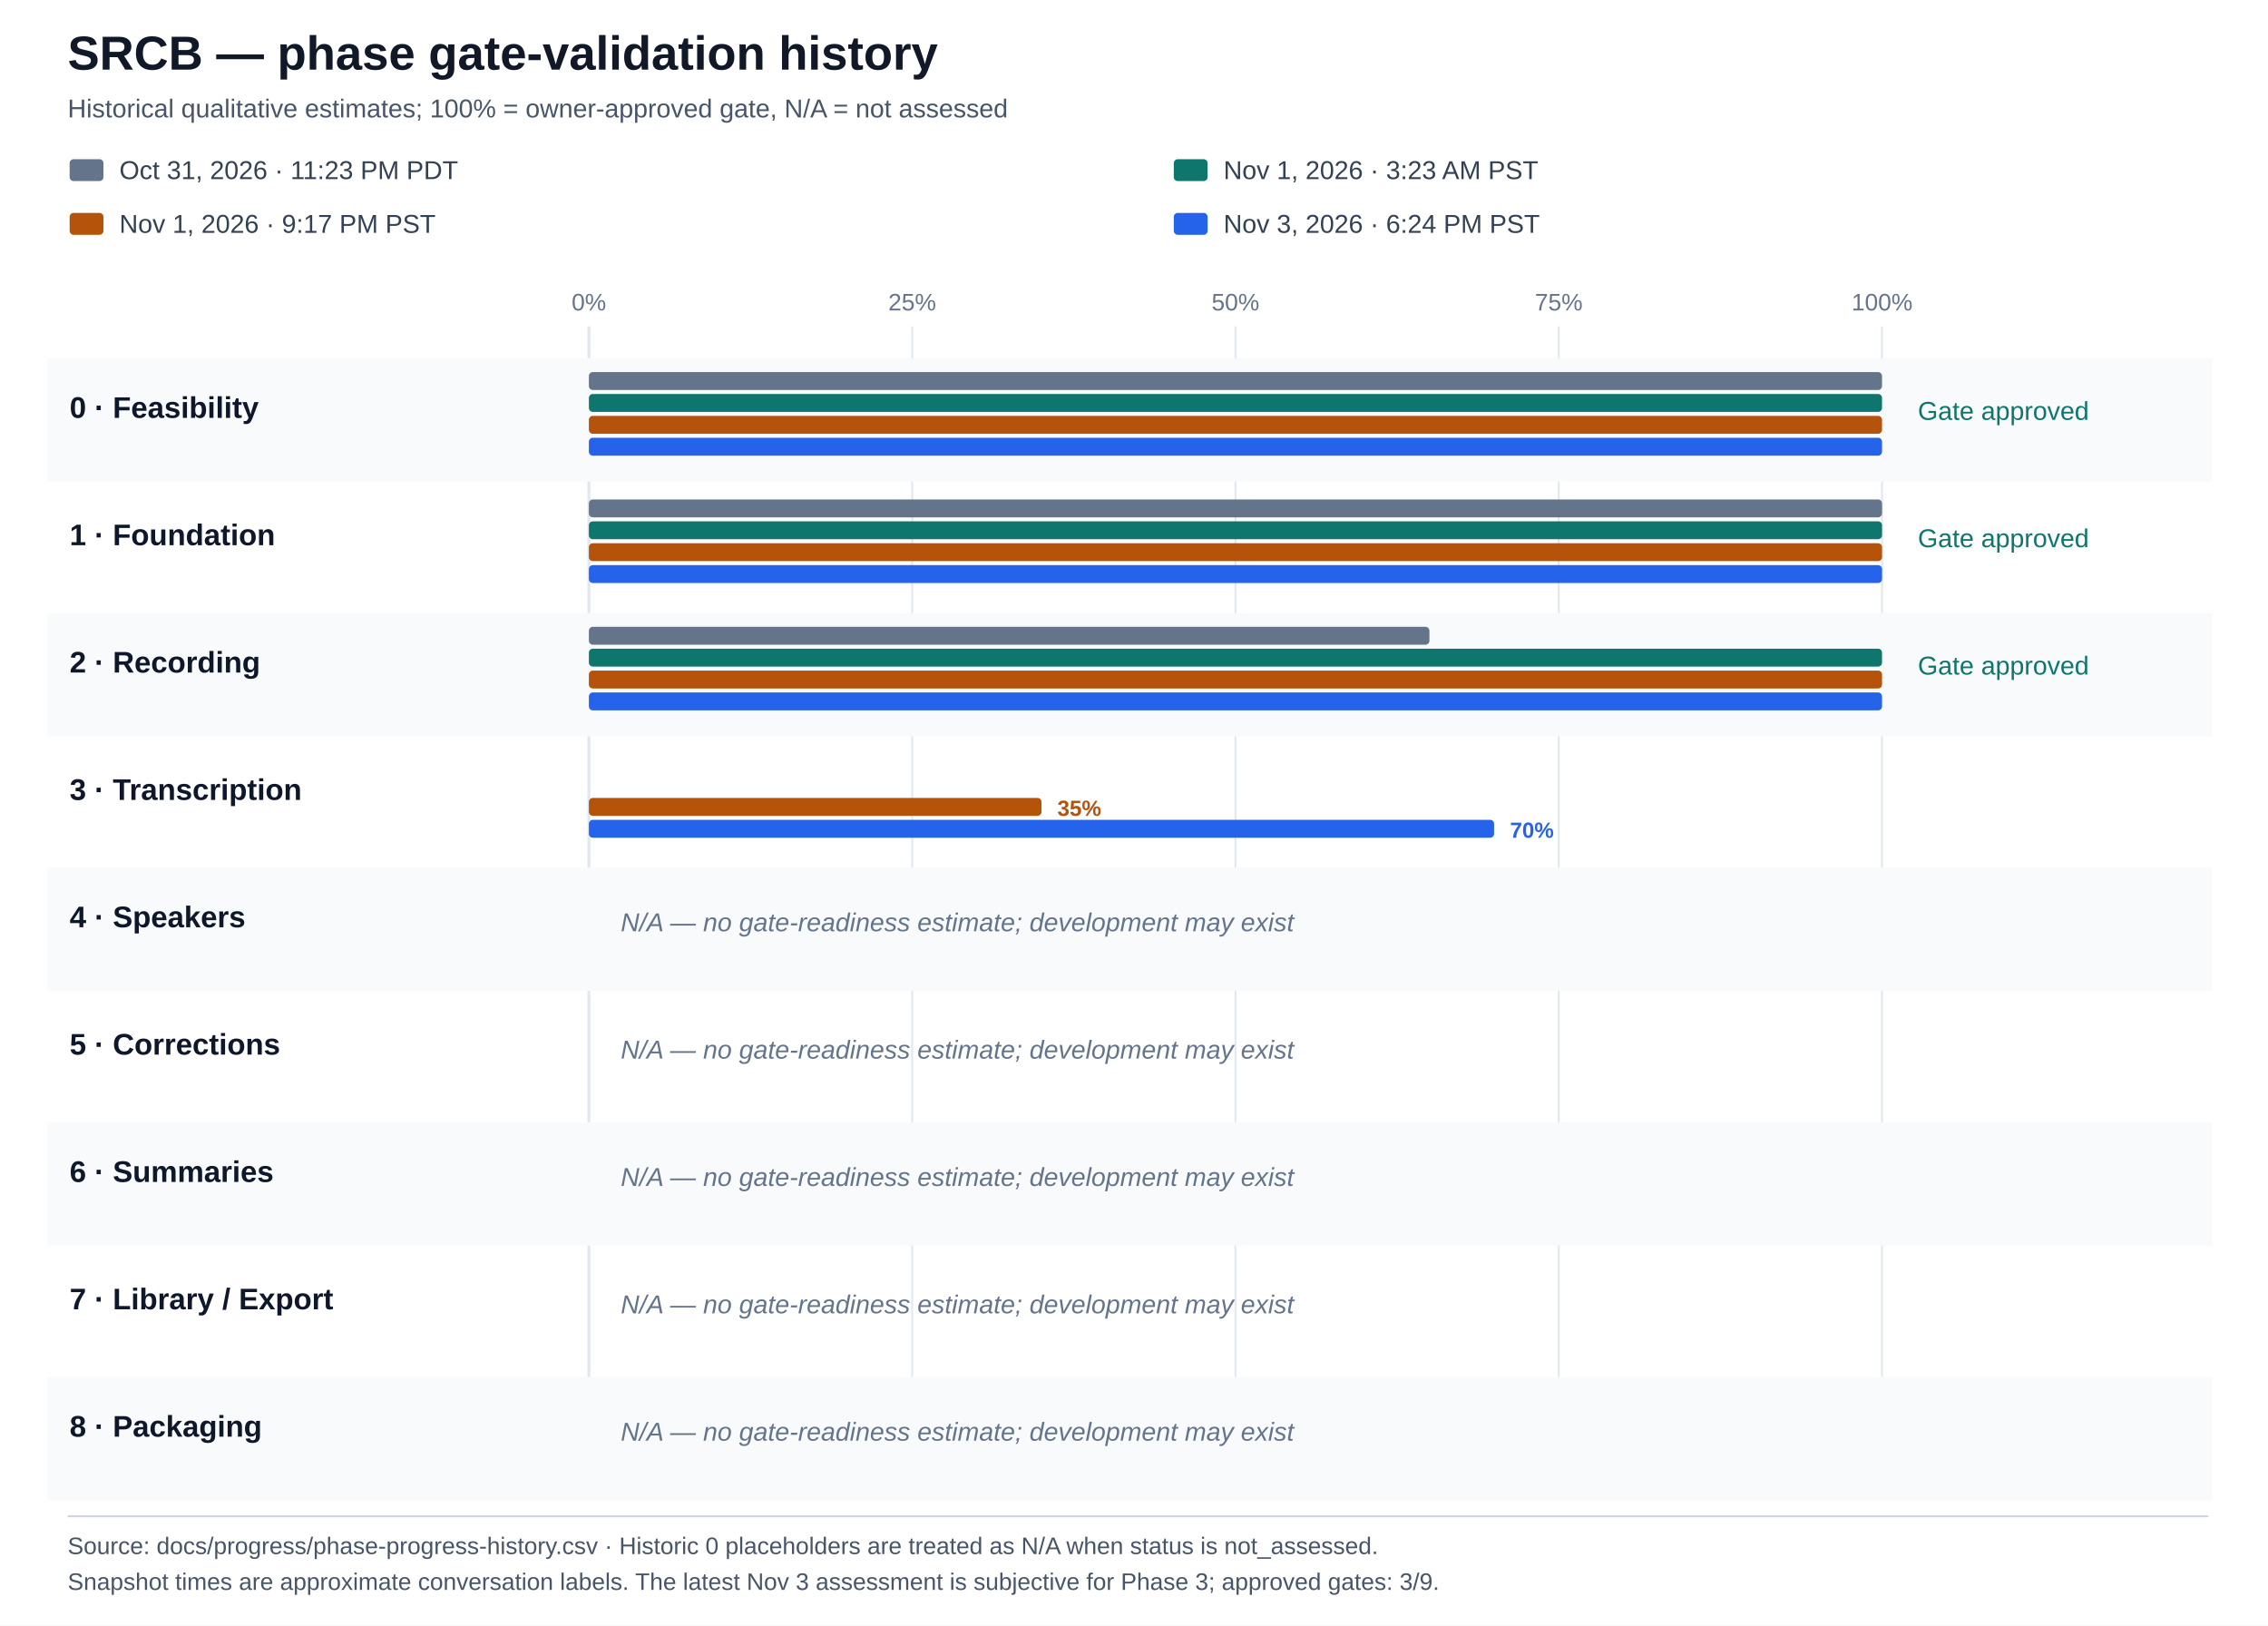
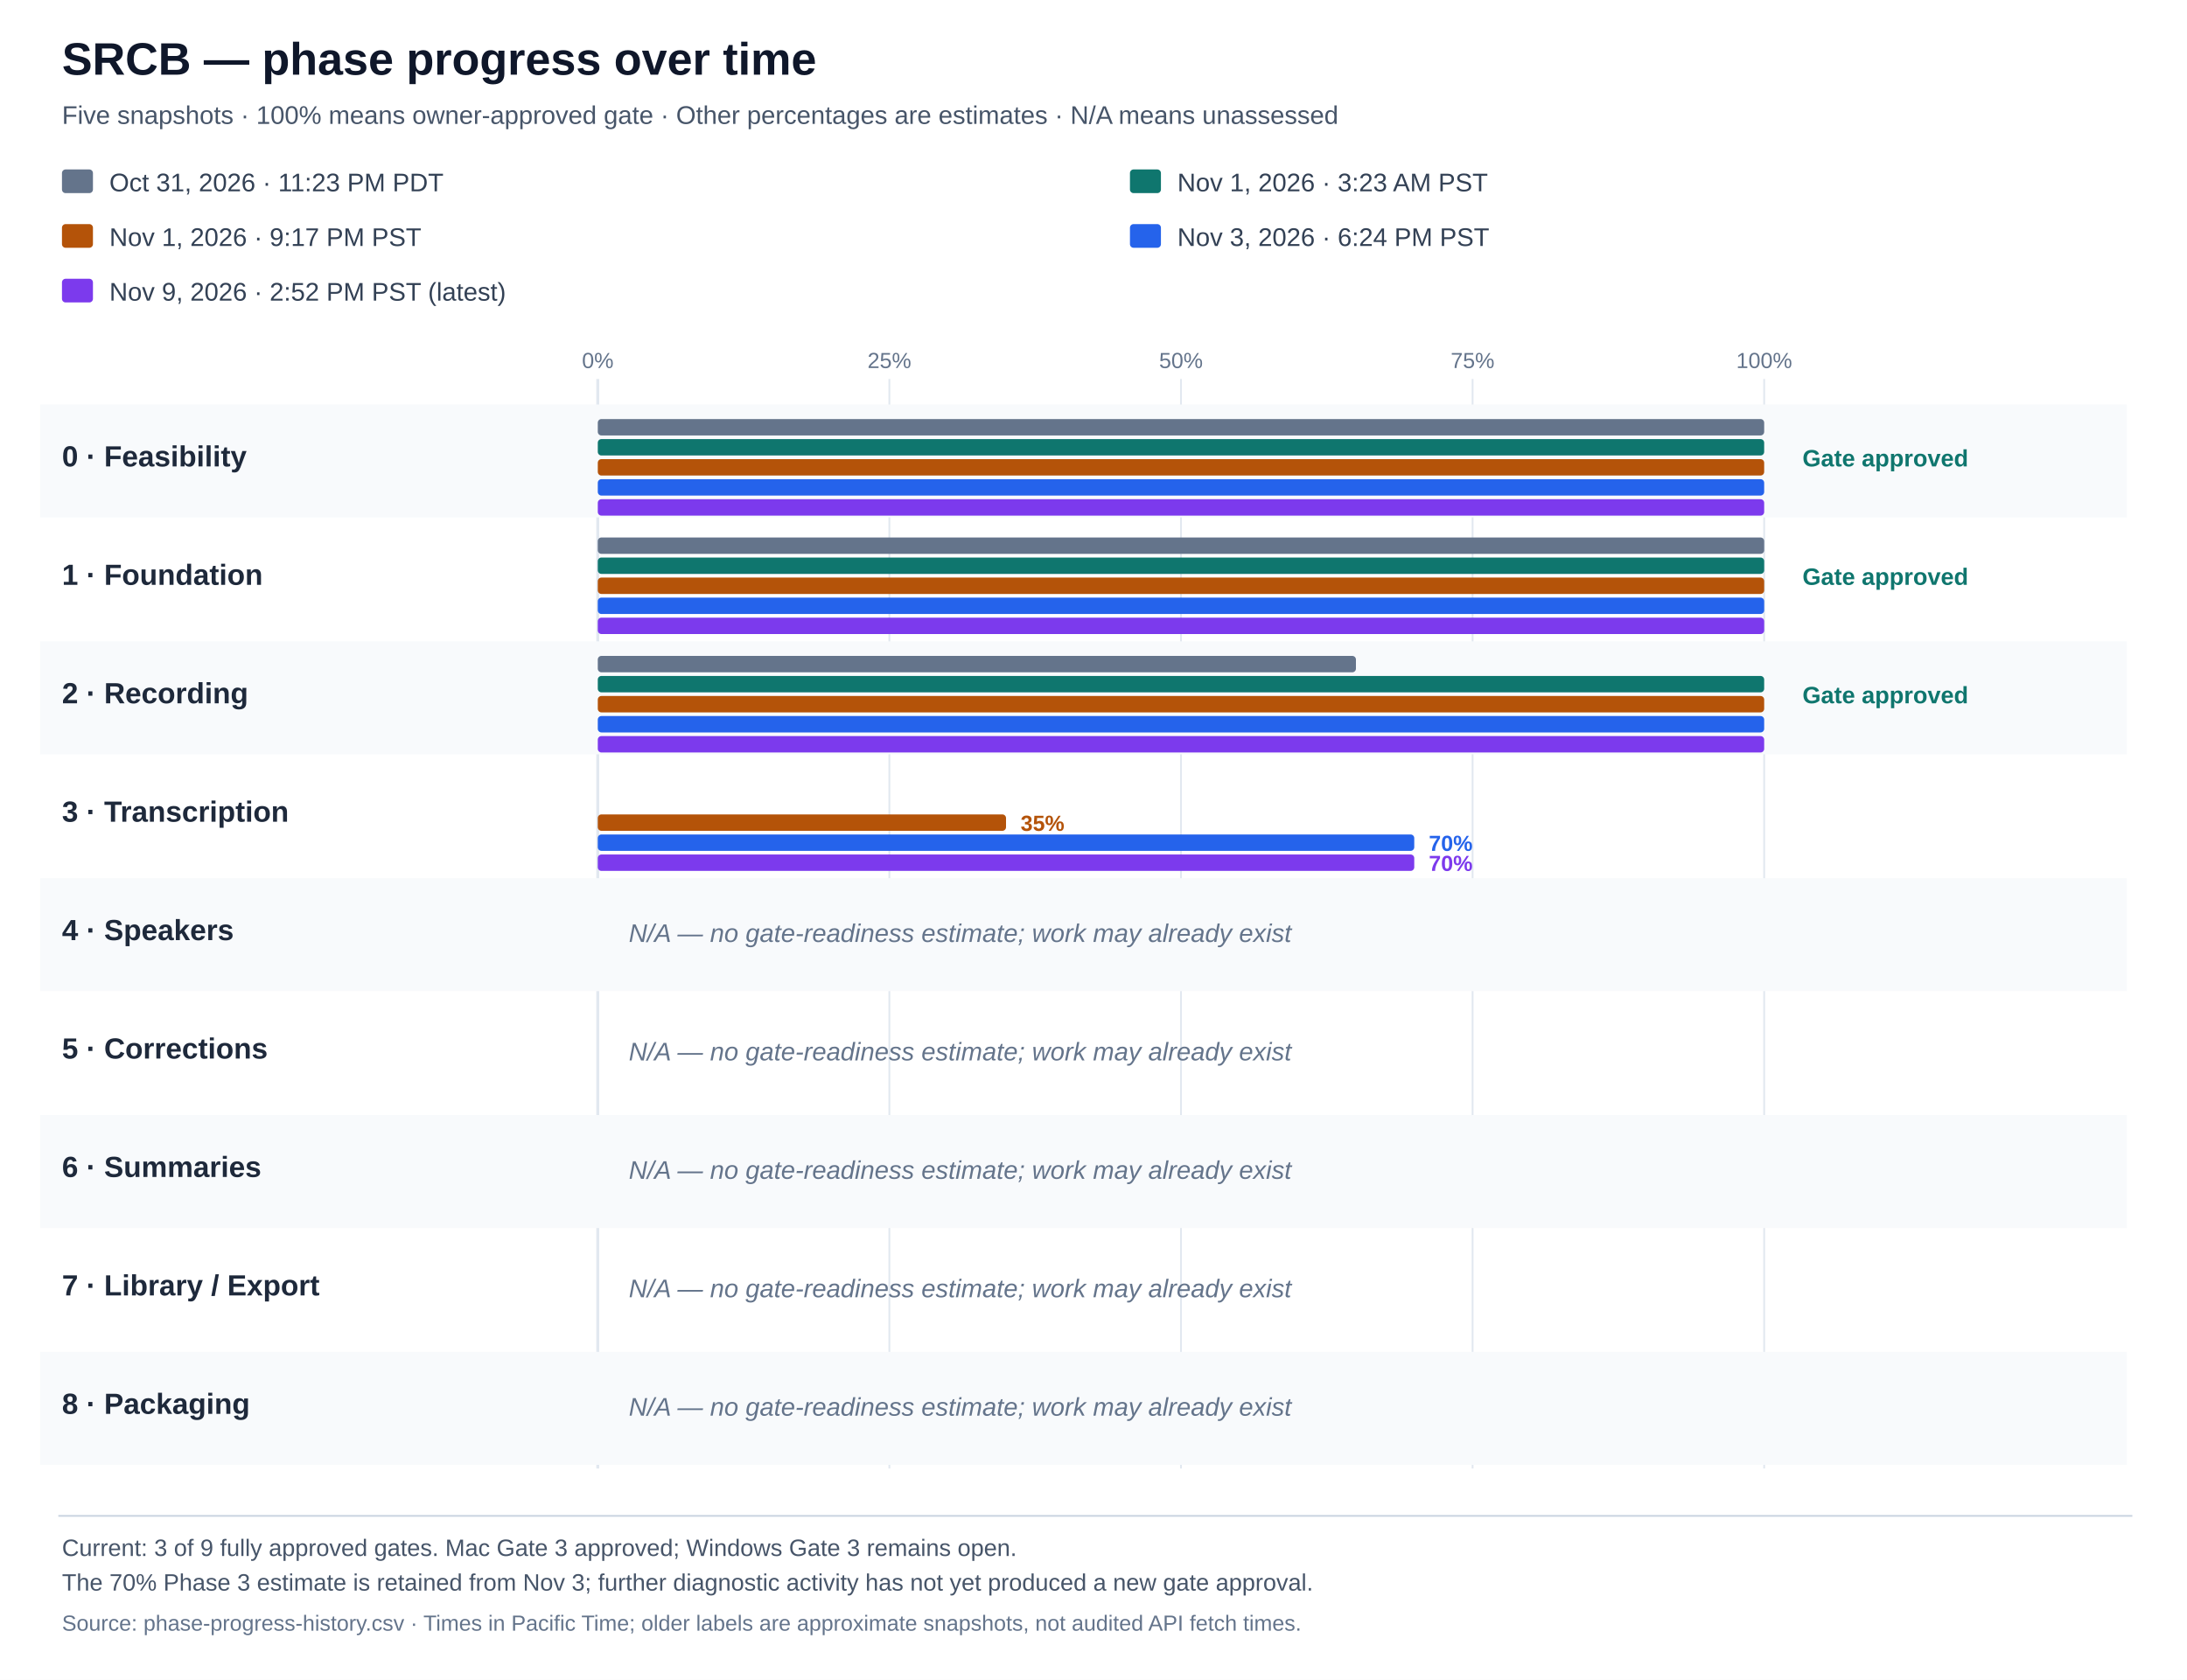
- <svg xmlns="http://www.w3.org/2000/svg" width="1140" height="817" viewBox="0 0 1140 817" role="img" aria-labelledby="chart-title chart-desc">
-   <rect width="1140" height="817" fill="#ffffff" />
-   <text x="34" y="35" font-size="24" font-family="Arial,sans-serif" font-weight="700" fill="#111827">SRCB — phase gate-validation history</text>
-   <text x="34" y="59" font-size="13" font-family="Arial,sans-serif" fill="#475569">Historical qualitative estimates; 100% = owner-approved gate, N/A = not assessed</text>
-   <rect x="35" y="80" width="17" height="11" rx="2" fill="#64748b" />
-   <text x="60" y="90" font-size="13" font-family="Arial,sans-serif" fill="#334155">Oct 31, 2026 · 11:23 PM PDT</text>
-   <rect x="590" y="80" width="17" height="11" rx="2" fill="#0f766e" />
-   <text x="615" y="90" font-size="13" font-family="Arial,sans-serif" fill="#334155">Nov 1, 2026 · 3:23 AM PST</text>
-   <rect x="35" y="107" width="17" height="11" rx="2" fill="#b45309" />
-   <text x="60" y="117" font-size="13" font-family="Arial,sans-serif" fill="#334155">Nov 1, 2026 · 9:17 PM PST</text>
-   <rect x="590" y="107" width="17" height="11" rx="2" fill="#2563eb" />
-   <text x="615" y="117" font-size="13" font-family="Arial,sans-serif" fill="#334155">Nov 3, 2026 · 6:24 PM PST</text>
-   <line x1="296" y1="164" x2="296" y2="750" stroke="#e2e8f0" stroke-width="1.5" />
-   <text x="296" y="156" text-anchor="middle" font-size="12" font-family="Arial,sans-serif" fill="#64748b">0%</text>
-   <line x1="458.5" y1="164" x2="458.5" y2="750" stroke="#e2e8f0" stroke-width="1" />
-   <text x="458.5" y="156" text-anchor="middle" font-size="12" font-family="Arial,sans-serif" fill="#64748b">25%</text>
-   <line x1="621" y1="164" x2="621" y2="750" stroke="#e2e8f0" stroke-width="1" />
-   <text x="621" y="156" text-anchor="middle" font-size="12" font-family="Arial,sans-serif" fill="#64748b">50%</text>
-   <line x1="783.5" y1="164" x2="783.5" y2="750" stroke="#e2e8f0" stroke-width="1" />
-   <text x="783.5" y="156" text-anchor="middle" font-size="12" font-family="Arial,sans-serif" fill="#64748b">75%</text>
-   <line x1="946" y1="164" x2="946" y2="750" stroke="#e2e8f0" stroke-width="1" />
-   <text x="946" y="156" text-anchor="middle" font-size="12" font-family="Arial,sans-serif" fill="#64748b">100%</text>
-   <rect x="24" y="180" width="1088" height="62" fill="#f8fafc" />
-   <text x="35" y="210" font-size="15" font-family="Arial,sans-serif" font-weight="600" fill="#0f172a">0 · Feasibility</text>
-   <rect x="296" y="187" width="650" height="9" rx="2" fill="#64748b" />
-   <rect x="296" y="198" width="650" height="9" rx="2" fill="#0f766e" />
-   <rect x="296" y="209" width="650" height="9" rx="2" fill="#b45309" />
-   <rect x="296" y="220" width="650" height="9" rx="2" fill="#2563eb" />
-   <text x="964" y="211" font-size="13" font-family="Arial,sans-serif" fill="#0f766e">Gate approved</text>
-   <text x="35" y="274" font-size="15" font-family="Arial,sans-serif" font-weight="600" fill="#0f172a">1 · Foundation</text>
-   <rect x="296" y="251" width="650" height="9" rx="2" fill="#64748b" />
-   <rect x="296" y="262" width="650" height="9" rx="2" fill="#0f766e" />
-   <rect x="296" y="273" width="650" height="9" rx="2" fill="#b45309" />
-   <rect x="296" y="284" width="650" height="9" rx="2" fill="#2563eb" />
-   <text x="964" y="275" font-size="13" font-family="Arial,sans-serif" fill="#0f766e">Gate approved</text>
-   <rect x="24" y="308" width="1088" height="62" fill="#f8fafc" />
-   <text x="35" y="338" font-size="15" font-family="Arial,sans-serif" font-weight="600" fill="#0f172a">2 · Recording</text>
-   <rect x="296" y="315" width="422.5" height="9" rx="2" fill="#64748b" />
-   <rect x="296" y="326" width="650" height="9" rx="2" fill="#0f766e" />
-   <rect x="296" y="337" width="650" height="9" rx="2" fill="#b45309" />
-   <rect x="296" y="348" width="650" height="9" rx="2" fill="#2563eb" />
-   <text x="964" y="339" font-size="13" font-family="Arial,sans-serif" fill="#0f766e">Gate approved</text>
-   <text x="35" y="402" font-size="15" font-family="Arial,sans-serif" font-weight="600" fill="#0f172a">3 · Transcription</text>
-   <rect x="296" y="401" width="227.5" height="9" rx="2" fill="#b45309" />
-   <text x="531.5" y="410" font-size="11" font-family="Arial,sans-serif" fill="#b45309" font-weight="700">35%</text>
-   <rect x="296" y="412" width="455" height="9" rx="2" fill="#2563eb" />
-   <text x="759" y="421" font-size="11" font-family="Arial,sans-serif" fill="#2563eb" font-weight="700">70%</text>
-   <rect x="24" y="436" width="1088" height="62" fill="#f8fafc" />
-   <text x="35" y="466" font-size="15" font-family="Arial,sans-serif" font-weight="600" fill="#0f172a">4 · Speakers</text>
-   <text x="312" y="468" font-size="13" font-family="Arial,sans-serif" font-style="italic" fill="#64748b">N/A — no gate-readiness estimate; development may exist</text>
-   <text x="35" y="530" font-size="15" font-family="Arial,sans-serif" font-weight="600" fill="#0f172a">5 · Corrections</text>
-   <text x="312" y="532" font-size="13" font-family="Arial,sans-serif" font-style="italic" fill="#64748b">N/A — no gate-readiness estimate; development may exist</text>
-   <rect x="24" y="564" width="1088" height="62" fill="#f8fafc" />
-   <text x="35" y="594" font-size="15" font-family="Arial,sans-serif" font-weight="600" fill="#0f172a">6 · Summaries</text>
-   <text x="312" y="596" font-size="13" font-family="Arial,sans-serif" font-style="italic" fill="#64748b">N/A — no gate-readiness estimate; development may exist</text>
-   <text x="35" y="658" font-size="15" font-family="Arial,sans-serif" font-weight="600" fill="#0f172a">7 · Library / Export</text>
-   <text x="312" y="660" font-size="13" font-family="Arial,sans-serif" font-style="italic" fill="#64748b">N/A — no gate-readiness estimate; development may exist</text>
-   <rect x="24" y="692" width="1088" height="62" fill="#f8fafc" />
-   <text x="35" y="722" font-size="15" font-family="Arial,sans-serif" font-weight="600" fill="#0f172a">8 · Packaging</text>
-   <text x="312" y="724" font-size="13" font-family="Arial,sans-serif" font-style="italic" fill="#64748b">N/A — no gate-readiness estimate; development may exist</text>
-   <line x1="34" y1="762" x2="1110" y2="762" stroke="#cbd5e1" />
-   <text x="34" y="781" font-size="12" font-family="Arial,sans-serif" fill="#475569">Source: docs/progress/phase-progress-history.csv · Historic 0 placeholders are treated as N/A when status is not_assessed.</text>
-   <text x="34" y="799" font-size="12" font-family="Arial,sans-serif" fill="#475569">Snapshot times are approximate conversation labels. The latest Nov 3 assessment is subjective for Phase 3; approved gates: 3/9.</text>
+ <svg xmlns="http://www.w3.org/2000/svg" width="1200" height="922" viewBox="0 0 1200 922" role="img" aria-labelledby="chart-title chart-desc">
+   <rect width="1200" height="922" fill="#ffffff" />
+   <text x="34" y="41" font-size="25" font-family="Arial,sans-serif" font-weight="700" fill="#0f172a">SRCB — phase progress over time</text>
+   <text x="34" y="68" font-size="14" font-family="Arial,sans-serif" fill="#475569">Five snapshots · 100% means owner-approved gate · Other percentages are estimates · N/A means unassessed</text>
+   <rect x="34" y="93" width="17" height="13" rx="2" fill="#64748b" />
+   <text x="60" y="105" font-size="14" font-family="Arial,sans-serif" fill="#334155">Oct 31, 2026 · 11:23 PM PDT</text>
+   <rect x="620" y="93" width="17" height="13" rx="2" fill="#0f766e" />
+   <text x="646" y="105" font-size="14" font-family="Arial,sans-serif" fill="#334155">Nov 1, 2026 · 3:23 AM PST</text>
+   <rect x="34" y="123" width="17" height="13" rx="2" fill="#b45309" />
+   <text x="60" y="135" font-size="14" font-family="Arial,sans-serif" fill="#334155">Nov 1, 2026 · 9:17 PM PST</text>
+   <rect x="620" y="123" width="17" height="13" rx="2" fill="#2563eb" />
+   <text x="646" y="135" font-size="14" font-family="Arial,sans-serif" fill="#334155">Nov 3, 2026 · 6:24 PM PST</text>
+   <rect x="34" y="153" width="17" height="13" rx="2" fill="#7c3aed" />
+   <text x="60" y="165" font-size="14" font-family="Arial,sans-serif" fill="#334155">Nov 9, 2026 · 2:52 PM PST  (latest)</text>
+   <line x1="328" y1="208" x2="328" y2="806" stroke="#e2e8f0" stroke-width="1.6" />
+   <text x="328" y="202" text-anchor="middle" font-size="12" font-family="Arial,sans-serif" fill="#64748b">0%</text>
+   <line x1="488" y1="208" x2="488" y2="806" stroke="#e2e8f0" stroke-width="1" />
+   <text x="488" y="202" text-anchor="middle" font-size="12" font-family="Arial,sans-serif" fill="#64748b">25%</text>
+   <line x1="648" y1="208" x2="648" y2="806" stroke="#e2e8f0" stroke-width="1" />
+   <text x="648" y="202" text-anchor="middle" font-size="12" font-family="Arial,sans-serif" fill="#64748b">50%</text>
+   <line x1="808" y1="208" x2="808" y2="806" stroke="#e2e8f0" stroke-width="1" />
+   <text x="808" y="202" text-anchor="middle" font-size="12" font-family="Arial,sans-serif" fill="#64748b">75%</text>
+   <line x1="968" y1="208" x2="968" y2="806" stroke="#e2e8f0" stroke-width="1" />
+   <text x="968" y="202" text-anchor="middle" font-size="12" font-family="Arial,sans-serif" fill="#64748b">100%</text>
+   <rect x="22" y="222" width="1145" height="62" fill="#f8fafc" />
+   <text x="34" y="256" font-size="16" font-family="Arial,sans-serif" font-weight="600" fill="#1e293b">0 · Feasibility</text>
+   <rect x="328" y="230" width="640.0" height="9" rx="2" fill="#64748b" />
+   <rect x="328" y="241" width="640.0" height="9" rx="2" fill="#0f766e" />
+   <rect x="328" y="252" width="640.0" height="9" rx="2" fill="#b45309" />
+   <rect x="328" y="263" width="640.0" height="9" rx="2" fill="#2563eb" />
+   <rect x="328" y="274" width="640.0" height="9" rx="2" fill="#7c3aed" />
+   <text x="989" y="256" font-size="13" font-family="Arial,sans-serif" fill="#0f766e" font-weight="700">Gate approved</text>
+   <text x="34" y="321" font-size="16" font-family="Arial,sans-serif" font-weight="600" fill="#1e293b">1 · Foundation</text>
+   <rect x="328" y="295" width="640.0" height="9" rx="2" fill="#64748b" />
+   <rect x="328" y="306" width="640.0" height="9" rx="2" fill="#0f766e" />
+   <rect x="328" y="317" width="640.0" height="9" rx="2" fill="#b45309" />
+   <rect x="328" y="328" width="640.0" height="9" rx="2" fill="#2563eb" />
+   <rect x="328" y="339" width="640.0" height="9" rx="2" fill="#7c3aed" />
+   <text x="989" y="321" font-size="13" font-family="Arial,sans-serif" fill="#0f766e" font-weight="700">Gate approved</text>
+   <rect x="22" y="352" width="1145" height="62" fill="#f8fafc" />
+   <text x="34" y="386" font-size="16" font-family="Arial,sans-serif" font-weight="600" fill="#1e293b">2 · Recording</text>
+   <rect x="328" y="360" width="416.0" height="9" rx="2" fill="#64748b" />
+   <rect x="328" y="371" width="640.0" height="9" rx="2" fill="#0f766e" />
+   <rect x="328" y="382" width="640.0" height="9" rx="2" fill="#b45309" />
+   <rect x="328" y="393" width="640.0" height="9" rx="2" fill="#2563eb" />
+   <rect x="328" y="404" width="640.0" height="9" rx="2" fill="#7c3aed" />
+   <text x="989" y="386" font-size="13" font-family="Arial,sans-serif" fill="#0f766e" font-weight="700">Gate approved</text>
+   <text x="34" y="451" font-size="16" font-family="Arial,sans-serif" font-weight="600" fill="#1e293b">3 · Transcription</text>
+   <rect x="328" y="447" width="224.0" height="9" rx="2" fill="#b45309" />
+   <text x="560.0" y="456" font-size="12" font-family="Arial,sans-serif" font-weight="700" fill="#b45309">35%</text>
+   <rect x="328" y="458" width="448.0" height="9" rx="2" fill="#2563eb" />
+   <text x="784.0" y="467" font-size="12" font-family="Arial,sans-serif" font-weight="700" fill="#2563eb">70%</text>
+   <rect x="328" y="469" width="448.0" height="9" rx="2" fill="#7c3aed" />
+   <text x="784.0" y="478" font-size="12" font-family="Arial,sans-serif" font-weight="700" fill="#7c3aed">70%</text>
+   <rect x="22" y="482" width="1145" height="62" fill="#f8fafc" />
+   <text x="34" y="516" font-size="16" font-family="Arial,sans-serif" font-weight="600" fill="#1e293b">4 · Speakers</text>
+   <text x="345" y="517" font-size="14" font-family="Arial,sans-serif" fill="#64748b" font-style="italic">N/A — no gate-readiness estimate; work may already exist</text>
+   <text x="34" y="581" font-size="16" font-family="Arial,sans-serif" font-weight="600" fill="#1e293b">5 · Corrections</text>
+   <text x="345" y="582" font-size="14" font-family="Arial,sans-serif" fill="#64748b" font-style="italic">N/A — no gate-readiness estimate; work may already exist</text>
+   <rect x="22" y="612" width="1145" height="62" fill="#f8fafc" />
+   <text x="34" y="646" font-size="16" font-family="Arial,sans-serif" font-weight="600" fill="#1e293b">6 · Summaries</text>
+   <text x="345" y="647" font-size="14" font-family="Arial,sans-serif" fill="#64748b" font-style="italic">N/A — no gate-readiness estimate; work may already exist</text>
+   <text x="34" y="711" font-size="16" font-family="Arial,sans-serif" font-weight="600" fill="#1e293b">7 · Library / Export</text>
+   <text x="345" y="712" font-size="14" font-family="Arial,sans-serif" fill="#64748b" font-style="italic">N/A — no gate-readiness estimate; work may already exist</text>
+   <rect x="22" y="742" width="1145" height="62" fill="#f8fafc" />
+   <text x="34" y="776" font-size="16" font-family="Arial,sans-serif" font-weight="600" fill="#1e293b">8 · Packaging</text>
+   <text x="345" y="777" font-size="14" font-family="Arial,sans-serif" fill="#64748b" font-style="italic">N/A — no gate-readiness estimate; work may already exist</text>
+   <line x1="32" y1="832" x2="1170" y2="832" stroke="#cbd5e1" stroke-width="1" />
+   <text x="34" y="854" font-size="13" font-family="Arial,sans-serif" fill="#475569">Current: 3 of 9 fully approved gates. Mac Gate 3 approved; Windows Gate 3 remains open.</text>
+   <text x="34" y="873" font-size="13" font-family="Arial,sans-serif" fill="#475569">The 70% Phase 3 estimate is retained from Nov 3; further diagnostic activity has not yet produced a new gate approval.</text>
+   <text x="34" y="895" font-size="12" font-family="Arial,sans-serif" fill="#64748b">Source: phase-progress-history.csv · Times in Pacific Time; older labels are approximate snapshots, not audited API fetch times.</text>
</svg>
